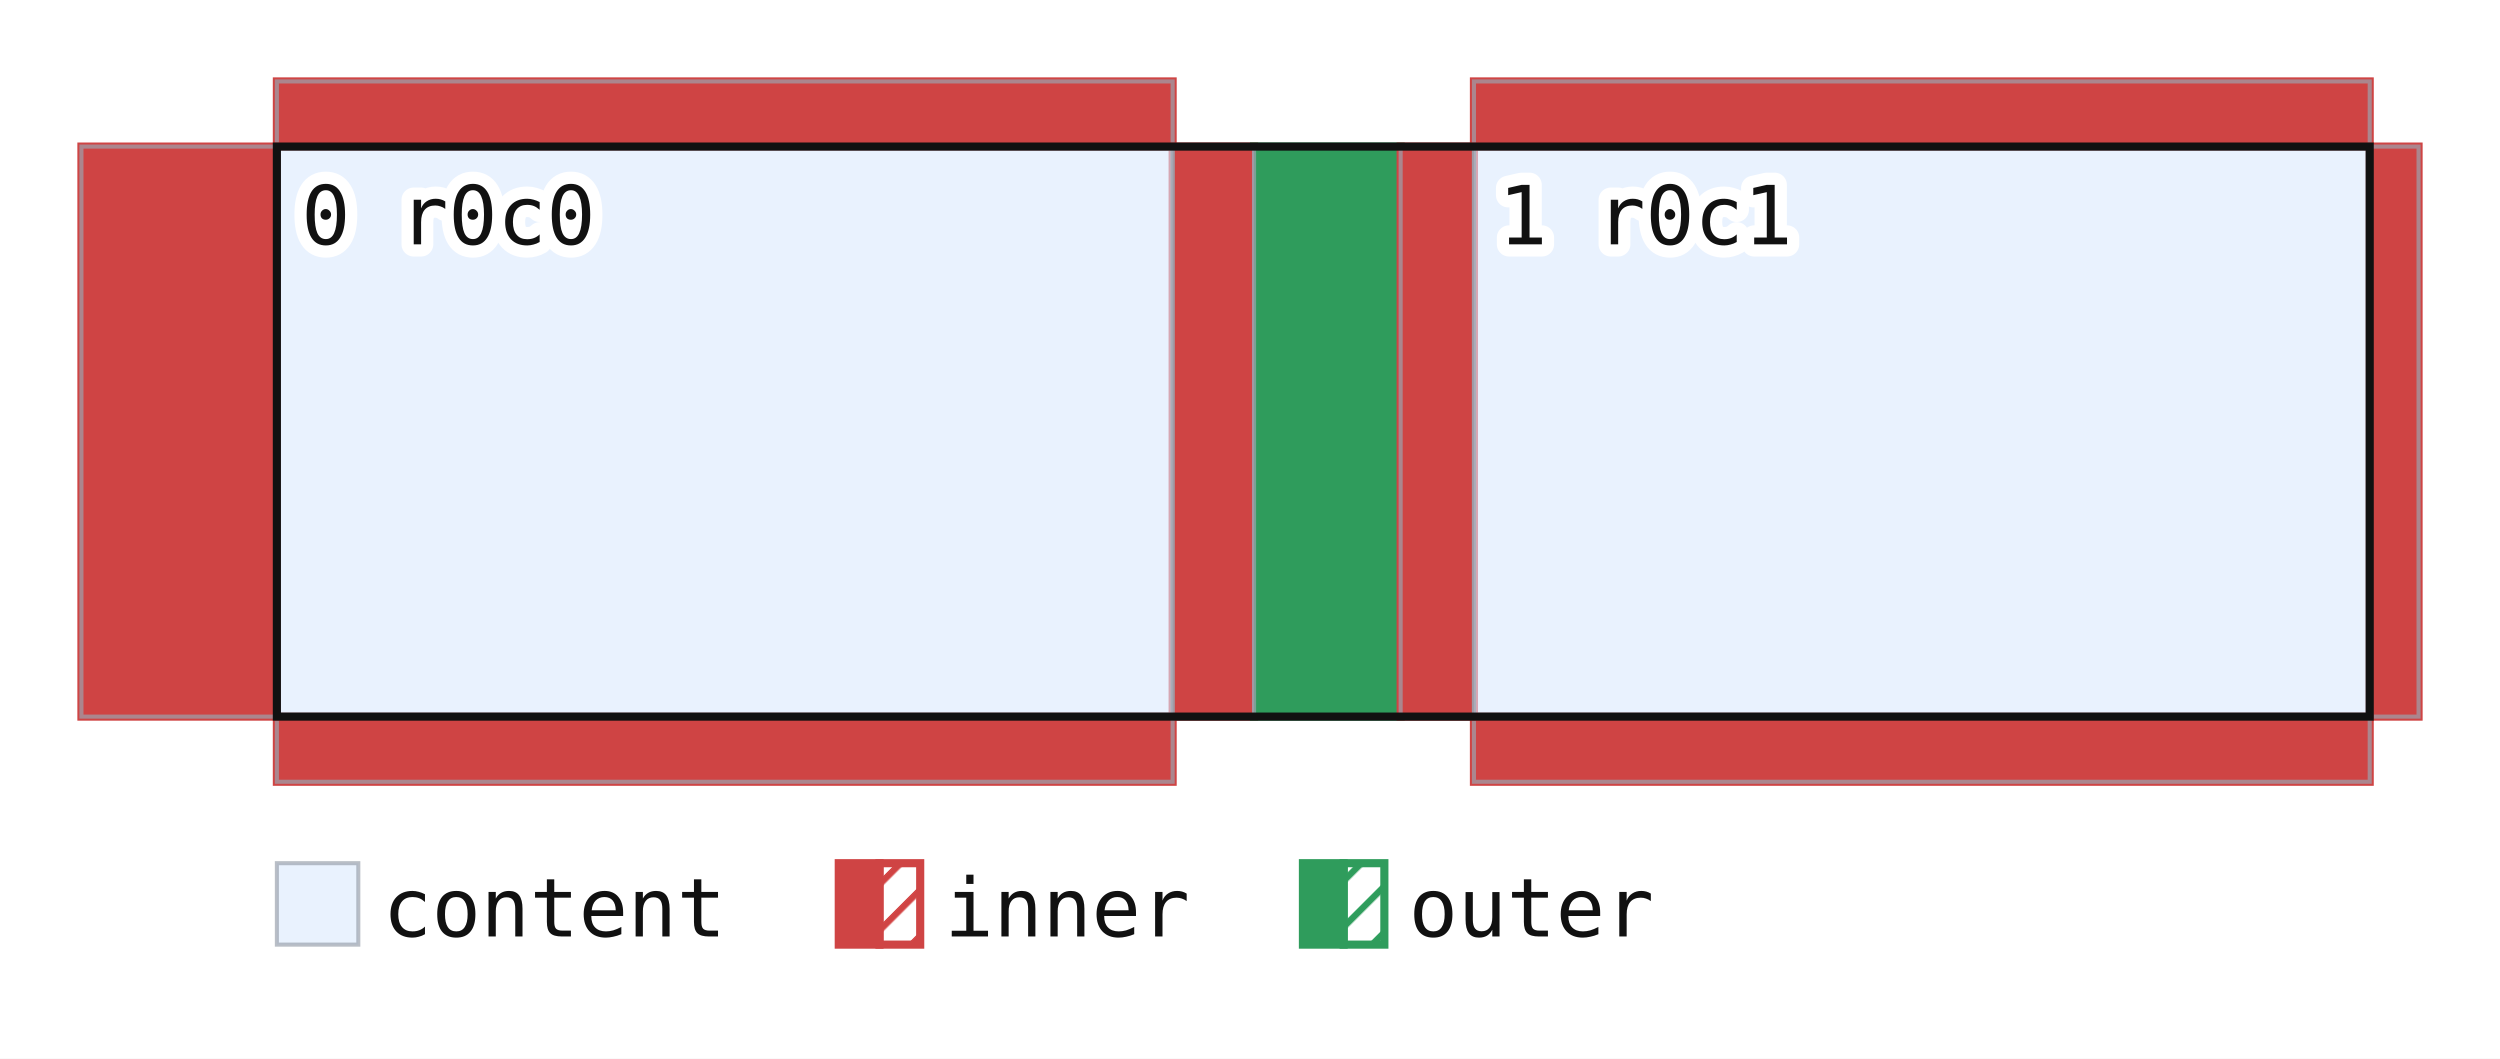
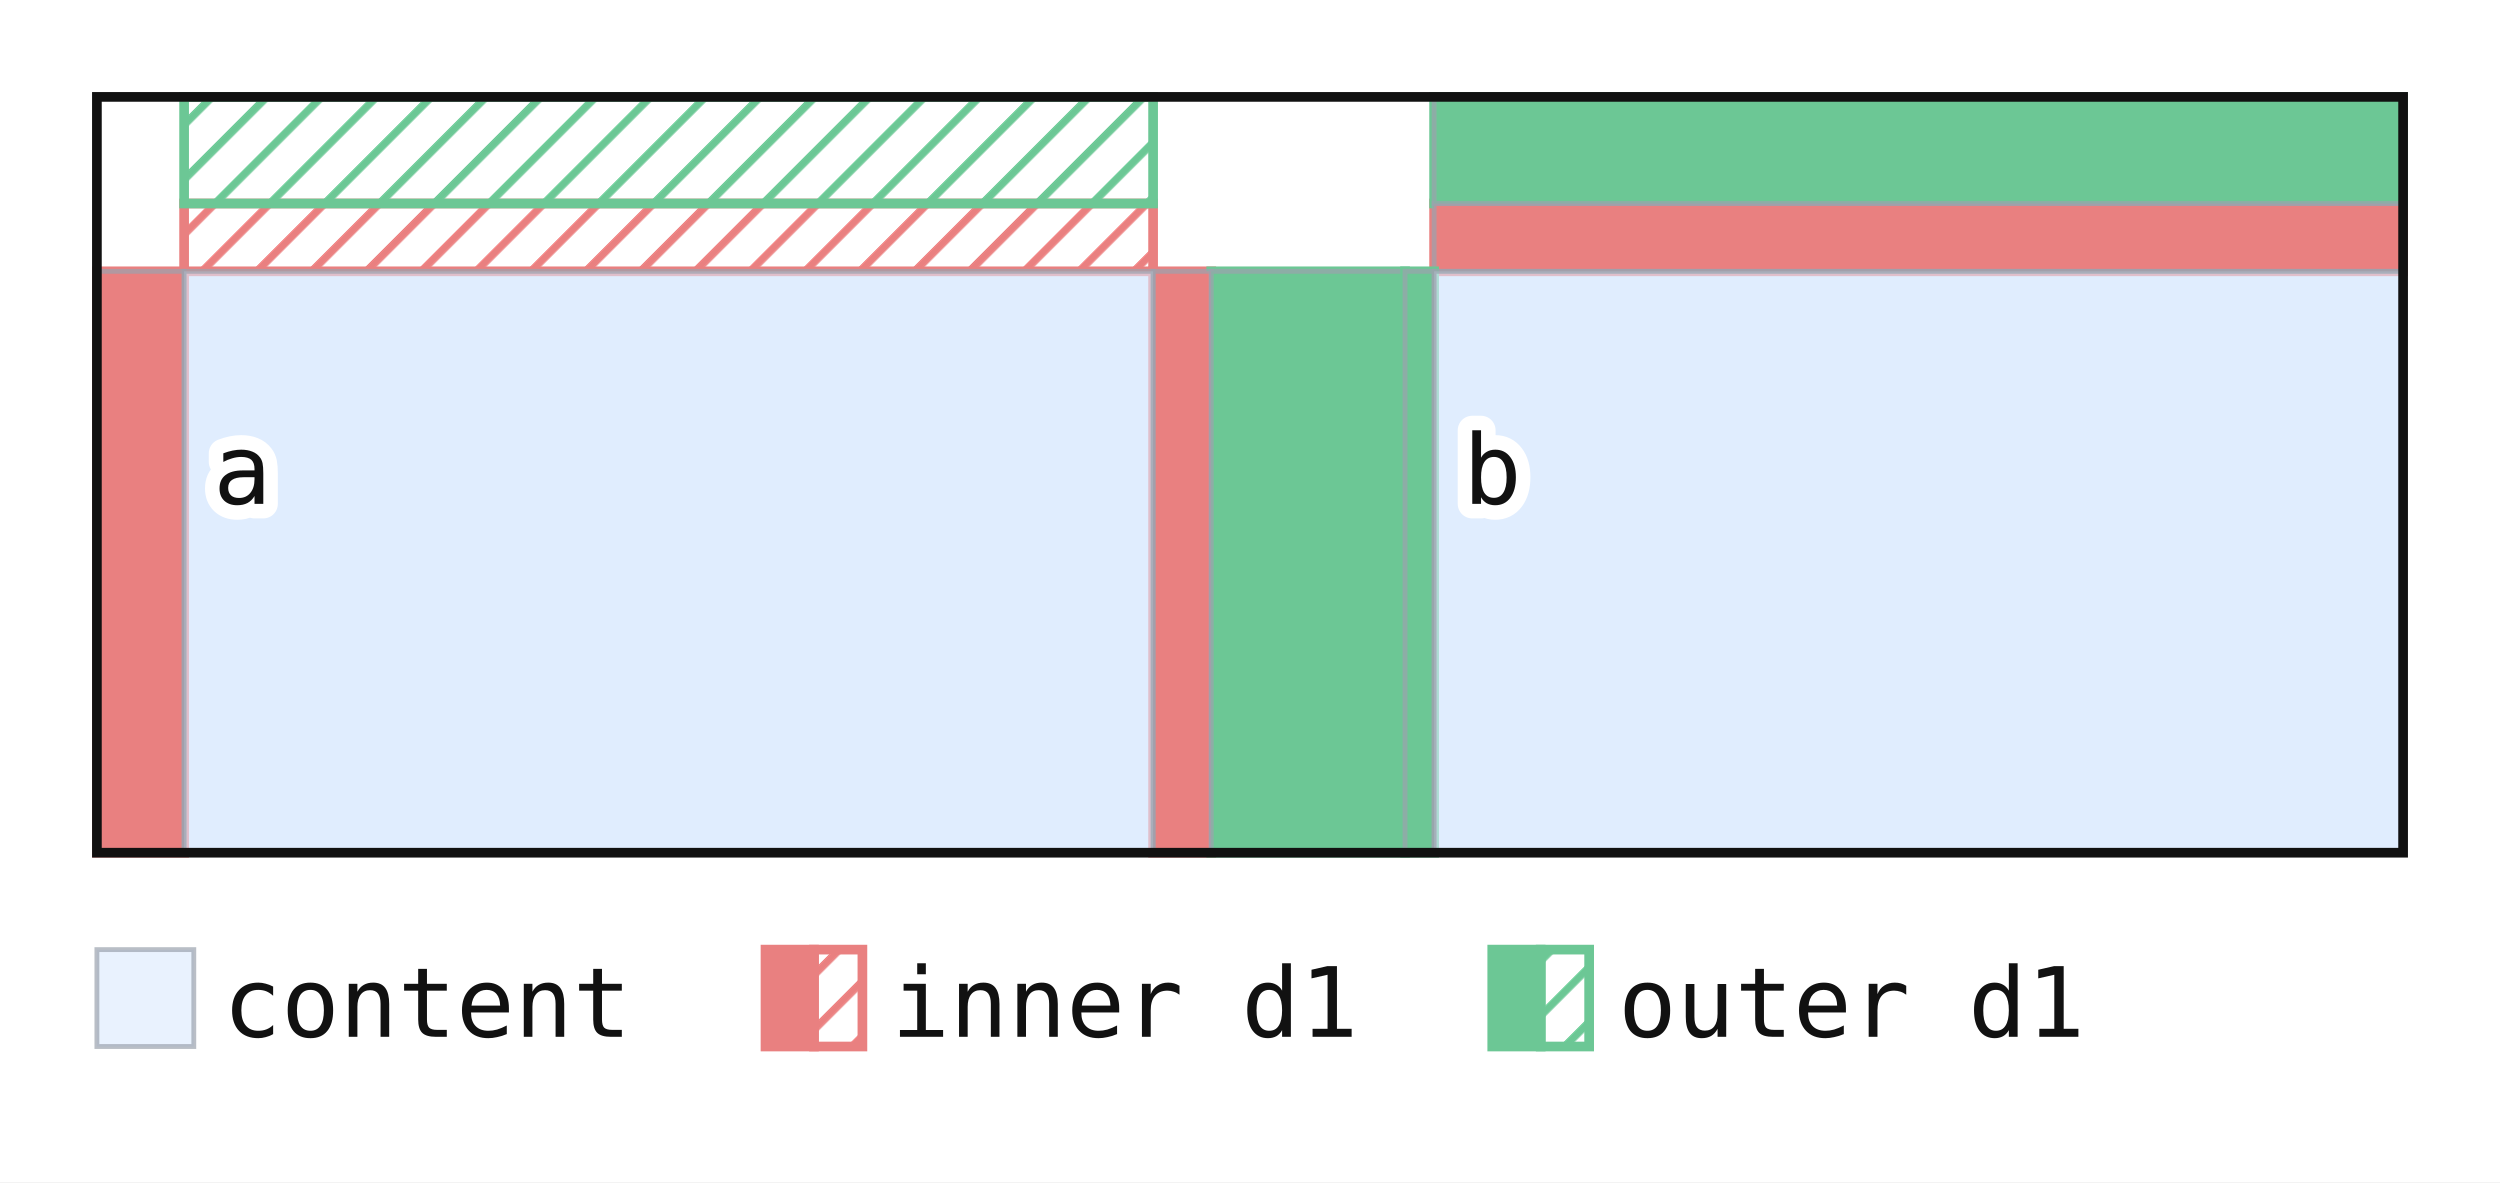
- <svg xmlns="http://www.w3.org/2000/svg" viewBox="-34 -18 307 130" font-family="monospace" font-size="10">
+ <svg xmlns="http://www.w3.org/2000/svg" viewBox="-10 -10 258 122" font-family="monospace" font-size="10">
  <defs>
-     <pattern id="hatch-i0" patternUnits="userSpaceOnUse" width="4" height="4" patternTransform="rotate(45)">
-       <line x1="0" y1="0" x2="0" y2="4" stroke="#cf4444" stroke-width="1.6" />
+     <pattern id="hatch-i1" patternUnits="userSpaceOnUse" width="4" height="4" patternTransform="rotate(45)">
+       <line x1="0" y1="0" x2="0" y2="4" stroke="#e98080" stroke-width="1.6" />
    </pattern>
-     <pattern id="hatch-o0" patternUnits="userSpaceOnUse" width="4" height="4" patternTransform="rotate(45)">
-       <line x1="0" y1="0" x2="0" y2="4" stroke="#2f9c5c" stroke-width="1.6" />
+     <pattern id="hatch-o1" patternUnits="userSpaceOnUse" width="4" height="4" patternTransform="rotate(45)">
+       <line x1="0" y1="0" x2="0" y2="4" stroke="#6cc795" stroke-width="1.6" />
    </pattern>
  </defs>
-   <rect x="-34" y="-18" width="307" height="130" fill="#ffffff" />
-   <rect x="0" y="-8" width="110" height="8" fill="url(#hatch-i0)" stroke="#cf4444" stroke-width="1" />
-   <rect x="0" y="-8" width="110" height="8" fill="#cf4444" stroke="#9ca3af" stroke-width="0.5" stroke-opacity="0.7" />
-   <rect x="110" y="0" width="10" height="70" fill="url(#hatch-i0)" stroke="#cf4444" stroke-width="1" />
-   <rect x="120" y="0" width="18" height="70" fill="url(#hatch-o0)" stroke="#2f9c5c" stroke-width="1" />
-   <rect x="110" y="0" width="10" height="70" fill="#cf4444" stroke="#9ca3af" stroke-width="0.5" stroke-opacity="0.7" />
-   <rect x="120" y="0" width="18" height="70" fill="#2f9c5c" stroke="#9ca3af" stroke-width="0.5" stroke-opacity="0.7" />
-   <rect x="0" y="70" width="110" height="8" fill="url(#hatch-i0)" stroke="#cf4444" stroke-width="1" />
-   <rect x="0" y="70" width="110" height="8" fill="#cf4444" stroke="#9ca3af" stroke-width="0.5" stroke-opacity="0.7" />
-   <rect x="-24" y="0" width="24" height="70" fill="url(#hatch-i0)" stroke="#cf4444" stroke-width="1" />
-   <rect x="-24" y="0" width="24" height="70" fill="#cf4444" stroke="#9ca3af" stroke-width="0.5" stroke-opacity="0.7" />
-   <rect x="0" y="0" width="110" height="70" fill="#dbeafe" fill-opacity="0.6" stroke="#9ca3af" stroke-width="0.5" stroke-opacity="0.7" />
-   <text x="3" y="12" fill="#111111" stroke="#ffffff" stroke-width="3" stroke-linejoin="round" paint-order="stroke">0 r0c0</text>
-   <rect x="147" y="-8" width="110" height="8" fill="url(#hatch-i0)" stroke="#cf4444" stroke-width="1" />
-   <rect x="147" y="-8" width="110" height="8" fill="#cf4444" stroke="#9ca3af" stroke-width="0.5" stroke-opacity="0.7" />
-   <rect x="257" y="0" width="6" height="70" fill="url(#hatch-i0)" stroke="#cf4444" stroke-width="1" />
-   <rect x="257" y="0" width="6" height="70" fill="#cf4444" stroke="#9ca3af" stroke-width="0.5" stroke-opacity="0.7" />
-   <rect x="147" y="70" width="110" height="8" fill="url(#hatch-i0)" stroke="#cf4444" stroke-width="1" />
-   <rect x="147" y="70" width="110" height="8" fill="#cf4444" stroke="#9ca3af" stroke-width="0.5" stroke-opacity="0.7" />
-   <rect x="138" y="0" width="9" height="70" fill="url(#hatch-i0)" stroke="#cf4444" stroke-width="1" />
-   <rect x="138" y="0" width="9" height="70" fill="#cf4444" stroke="#9ca3af" stroke-width="0.5" stroke-opacity="0.7" />
-   <rect x="147" y="0" width="110" height="70" fill="#dbeafe" fill-opacity="0.6" stroke="#9ca3af" stroke-width="0.5" stroke-opacity="0.7" />
-   <text x="150" y="12" fill="#111111" stroke="#ffffff" stroke-width="3" stroke-linejoin="round" paint-order="stroke">1 r0c1</text>
+   <rect x="-10" y="-10" width="258" height="122" fill="#ffffff" />
+   <rect x="9" y="18" width="229" height="60" fill="#dbeafe" fill-opacity="0.6" stroke="#9ca3af" stroke-width="0.5" stroke-opacity="0.7" />
+   <rect x="9" y="11" width="100" height="7" fill="url(#hatch-i1)" stroke="#e98080" stroke-width="1" />
+   <rect x="9" y="0" width="100" height="11" fill="url(#hatch-o1)" stroke="#6cc795" stroke-width="1" />
+   <rect x="109" y="18" width="6" height="60" fill="url(#hatch-i1)" stroke="#e98080" stroke-width="1" />
+   <rect x="115" y="18" width="20" height="60" fill="url(#hatch-o1)" stroke="#6cc795" stroke-width="1" />
+   <rect x="109" y="18" width="6" height="60" fill="#e98080" stroke="#9ca3af" stroke-width="0.5" stroke-opacity="0.7" />
+   <rect x="115" y="18" width="20" height="60" fill="#6cc795" stroke="#9ca3af" stroke-width="0.5" stroke-opacity="0.7" />
+   <rect x="0" y="18" width="9" height="60" fill="url(#hatch-i1)" stroke="#e98080" stroke-width="1" />
+   <rect x="0" y="18" width="9" height="60" fill="#e98080" stroke="#9ca3af" stroke-width="0.5" stroke-opacity="0.7" />
+   <rect x="9" y="18" width="100" height="60" fill="#dbeafe" fill-opacity="0.6" stroke="#9ca3af" stroke-width="0.5" stroke-opacity="0.7" />
+   <text x="12" y="42" fill="#111111" stroke="#ffffff" stroke-width="3" stroke-linejoin="round" paint-order="stroke">a</text>
+   <rect x="138" y="11" width="100" height="7" fill="url(#hatch-i1)" stroke="#e98080" stroke-width="1" />
+   <rect x="138" y="0" width="100" height="11" fill="url(#hatch-o1)" stroke="#6cc795" stroke-width="1" />
+   <rect x="138" y="11" width="100" height="7" fill="#e98080" stroke="#9ca3af" stroke-width="0.5" stroke-opacity="0.7" />
+   <rect x="138" y="0" width="100" height="11" fill="#6cc795" stroke="#9ca3af" stroke-width="0.5" stroke-opacity="0.7" />
+   <rect x="135" y="18" width="3" height="60" fill="url(#hatch-o1)" stroke="#6cc795" stroke-width="1" />
+   <rect x="135" y="18" width="3" height="60" fill="#6cc795" stroke="#9ca3af" stroke-width="0.5" stroke-opacity="0.7" />
+   <rect x="138" y="18" width="100" height="60" fill="#dbeafe" fill-opacity="0.6" stroke="#9ca3af" stroke-width="0.5" stroke-opacity="0.7" />
+   <text x="141" y="42" fill="#111111" stroke="#ffffff" stroke-width="3" stroke-linejoin="round" paint-order="stroke">b</text>
  <rect x="0" y="88" width="10" height="10" fill="#dbeafe" fill-opacity="0.6" stroke="#9ca3af" stroke-width="0.5" stroke-opacity="0.7" />
  <text x="13" y="97" fill="#111111" stroke="#ffffff" stroke-width="3" stroke-linejoin="round" paint-order="stroke">content</text>
-   <rect x="69" y="88" width="5" height="10" fill="#cf4444" stroke="#cf4444" stroke-width="1" />
-   <rect x="74" y="88" width="5" height="10" fill="url(#hatch-i0)" stroke="#cf4444" stroke-width="1" />
-   <text x="82" y="97" fill="#111111" stroke="#ffffff" stroke-width="3" stroke-linejoin="round" paint-order="stroke">inner</text>
-   <rect x="126" y="88" width="5" height="10" fill="#2f9c5c" stroke="#2f9c5c" stroke-width="1" />
-   <rect x="131" y="88" width="5" height="10" fill="url(#hatch-o0)" stroke="#2f9c5c" stroke-width="1" />
-   <text x="139" y="97" fill="#111111" stroke="#ffffff" stroke-width="3" stroke-linejoin="round" paint-order="stroke">outer</text>
-   <rect x="0" y="0" width="257" height="70" fill="none" stroke="#111111" stroke-width="1" />
+   <rect x="69" y="88" width="5" height="10" fill="#e98080" stroke="#e98080" stroke-width="1" />
+   <rect x="74" y="88" width="5" height="10" fill="url(#hatch-i1)" stroke="#e98080" stroke-width="1" />
+   <text x="82" y="97" fill="#111111" stroke="#ffffff" stroke-width="3" stroke-linejoin="round" paint-order="stroke">inner d1</text>
+   <rect x="144" y="88" width="5" height="10" fill="#6cc795" stroke="#6cc795" stroke-width="1" />
+   <rect x="149" y="88" width="5" height="10" fill="url(#hatch-o1)" stroke="#6cc795" stroke-width="1" />
+   <text x="157" y="97" fill="#111111" stroke="#ffffff" stroke-width="3" stroke-linejoin="round" paint-order="stroke">outer d1</text>
+   <rect x="0" y="0" width="238" height="78" fill="none" stroke="#111111" stroke-width="1" />
</svg>
